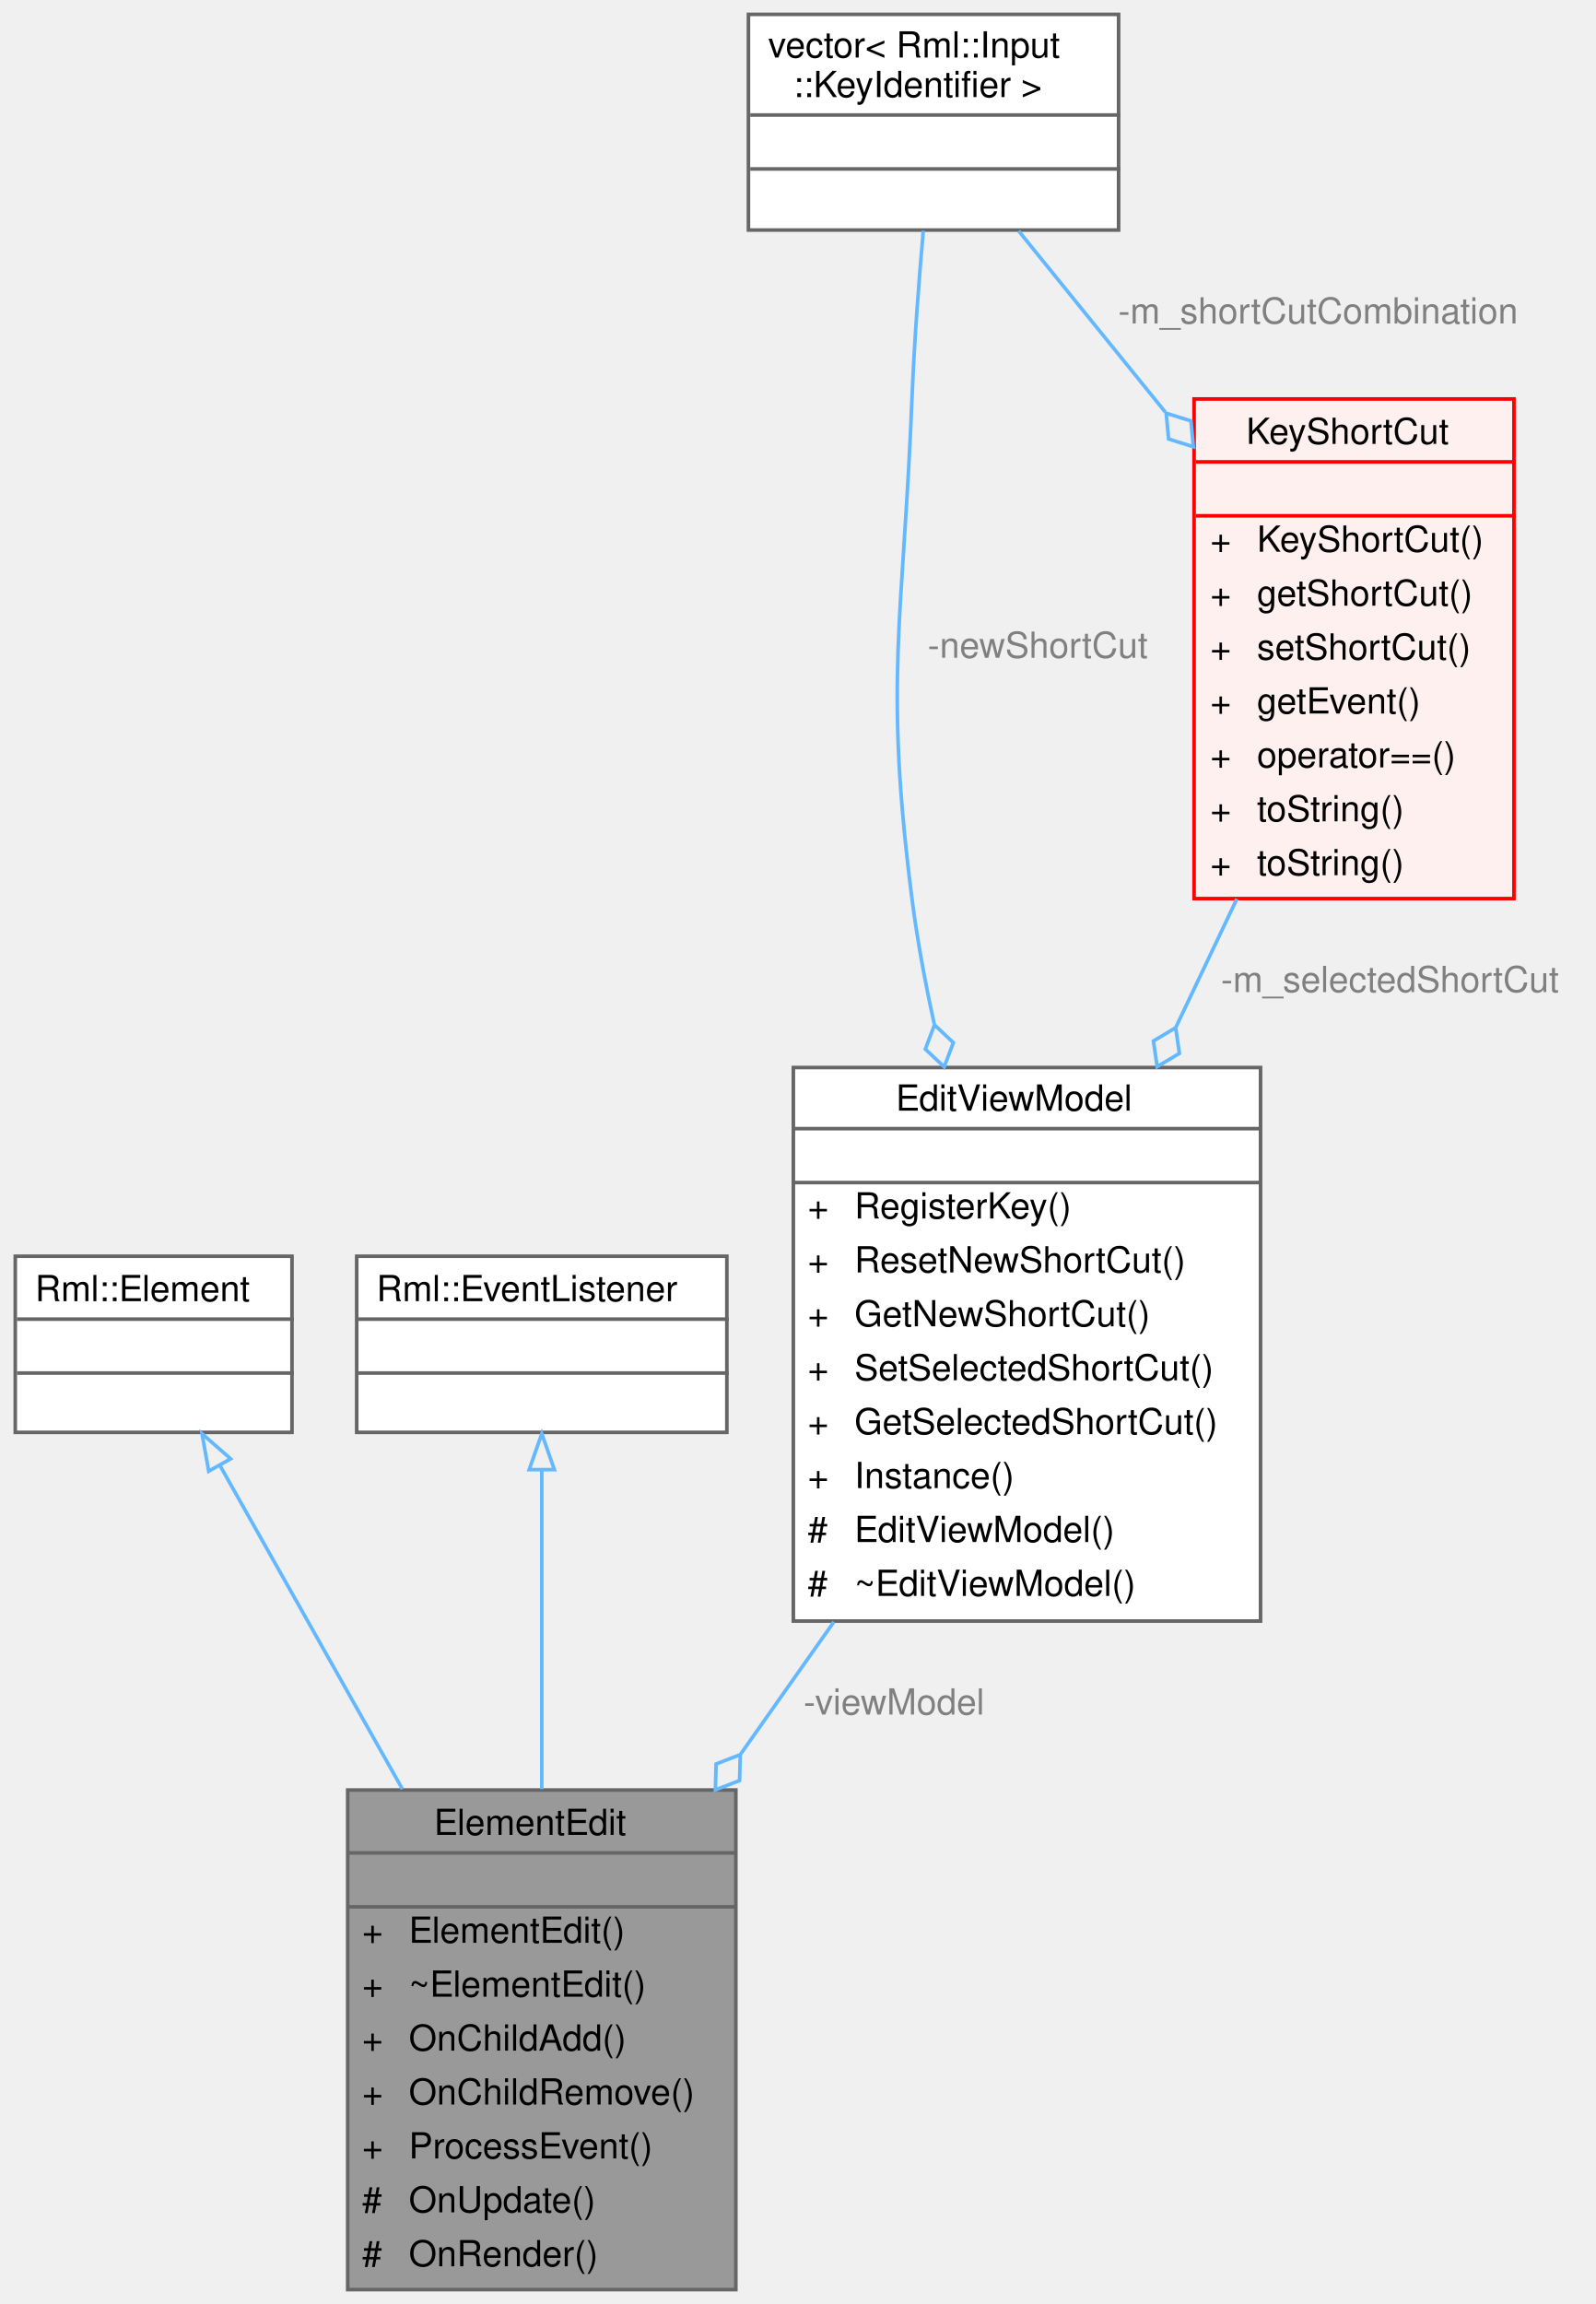
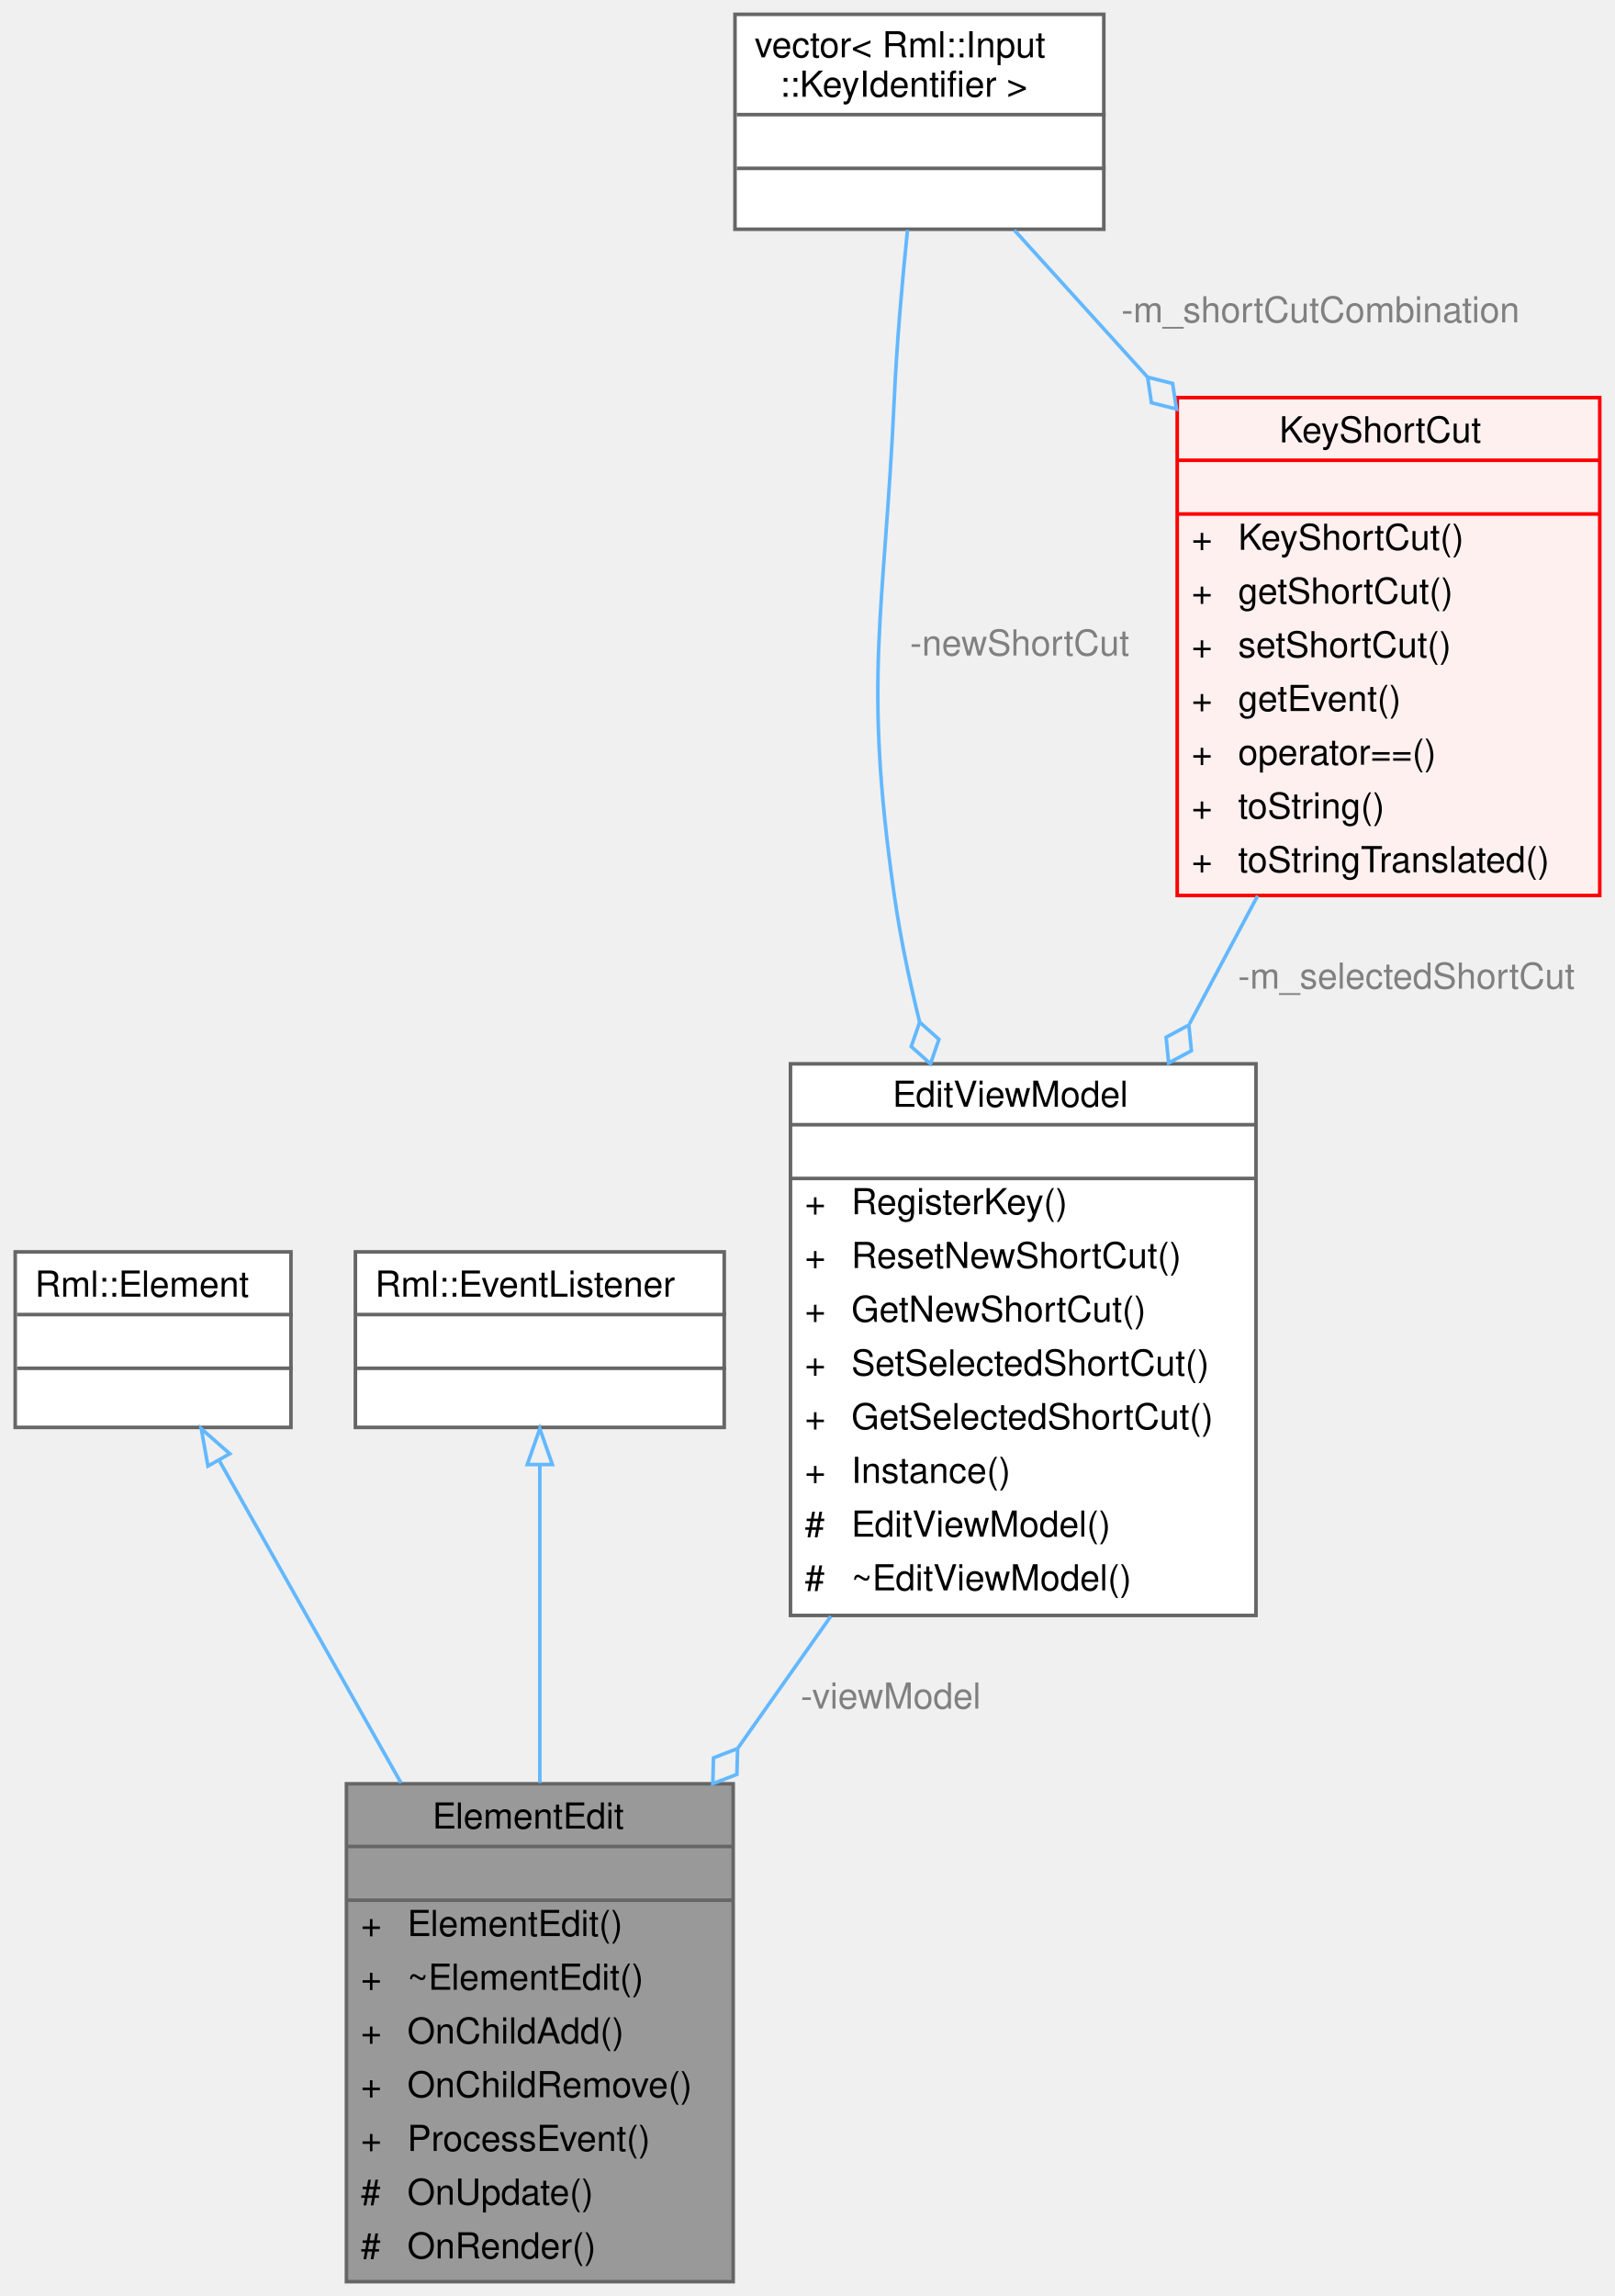
- <svg xmlns="http://www.w3.org/2000/svg" xmlns:xlink="http://www.w3.org/1999/xlink" width="444pt" height="641pt" viewBox="0.00 0.00 443.50 641.00">
+ <svg xmlns="http://www.w3.org/2000/svg" xmlns:xlink="http://www.w3.org/1999/xlink" width="451pt" height="641pt" viewBox="0.00 0.00 450.50 641.00">
  <g id="graph0" class="graph" transform="scale(1 1) rotate(0) translate(4 637)">
    <g id="Node000001" class="node">
      <g id="a_Node000001">
        <a xlink:title=" ">
          <polygon fill="#999999" stroke="transparent" points="200.5,-139 92.5,-139 92.5,0 200.5,0 200.5,-139" />
          <text text-anchor="start" x="116.5" y="-126.5" font-family="Helvetica,sans-Serif" font-size="10.00">ElementEdit</text>
          <text text-anchor="start" x="144.5" y="-111.5" font-family="Helvetica,sans-Serif" font-size="10.00"> </text>
          <text text-anchor="start" x="96.5" y="-96.5" font-family="Helvetica,sans-Serif" font-size="10.00">+</text>
          <text text-anchor="start" x="109.5" y="-96.5" font-family="Helvetica,sans-Serif" font-size="10.00">ElementEdit()</text>
          <text text-anchor="start" x="96.5" y="-81.5" font-family="Helvetica,sans-Serif" font-size="10.00">+</text>
          <text text-anchor="start" x="109.5" y="-81.5" font-family="Helvetica,sans-Serif" font-size="10.00">~ElementEdit()</text>
          <text text-anchor="start" x="96.5" y="-66.5" font-family="Helvetica,sans-Serif" font-size="10.00">+</text>
          <text text-anchor="start" x="109.5" y="-66.5" font-family="Helvetica,sans-Serif" font-size="10.00">OnChildAdd()</text>
          <text text-anchor="start" x="96.5" y="-51.5" font-family="Helvetica,sans-Serif" font-size="10.00">+</text>
          <text text-anchor="start" x="109.5" y="-51.5" font-family="Helvetica,sans-Serif" font-size="10.00">OnChildRemove()</text>
          <text text-anchor="start" x="96.5" y="-36.5" font-family="Helvetica,sans-Serif" font-size="10.00">+</text>
          <text text-anchor="start" x="109.5" y="-36.5" font-family="Helvetica,sans-Serif" font-size="10.00">ProcessEvent()</text>
          <text text-anchor="start" x="96.5" y="-21.5" font-family="Helvetica,sans-Serif" font-size="10.00">#</text>
          <text text-anchor="start" x="109.5" y="-21.5" font-family="Helvetica,sans-Serif" font-size="10.00">OnUpdate()</text>
          <text text-anchor="start" x="96.5" y="-6.5" font-family="Helvetica,sans-Serif" font-size="10.00">#</text>
          <text text-anchor="start" x="109.5" y="-6.5" font-family="Helvetica,sans-Serif" font-size="10.00">OnRender()</text>
          <polygon fill="#666666" stroke="#666666" points="92.5,-121.5 92.5,-121.5 200.5,-121.5 200.5,-121.5 92.5,-121.5" />
          <polygon fill="#666666" stroke="#666666" points="92.5,-106.5 92.5,-106.5 200.5,-106.5 200.5,-106.5 92.5,-106.5" />
          <polygon fill="none" stroke="#666666" points="92.5,0 92.5,-139 200.5,-139 200.5,0 92.5,0" />
        </a>
      </g>
    </g>
    <g id="Node000002" class="node">
      <g id="a_Node000002">
        <a xlink:title=" ">
          <polygon fill="white" stroke="transparent" points="77,-287.5 0,-287.5 0,-238.5 77,-238.5 77,-287.5" />
          <text text-anchor="start" x="5.5" y="-275" font-family="Helvetica,sans-Serif" font-size="10.00">Rml::Element</text>
          <text text-anchor="start" x="37" y="-260" font-family="Helvetica,sans-Serif" font-size="10.00"> </text>
          <text text-anchor="start" x="37" y="-245" font-family="Helvetica,sans-Serif" font-size="10.00"> </text>
          <polygon fill="#666666" stroke="#666666" points="0.5,-270 0.5,-270 77.5,-270 77.5,-270 0.5,-270" />
          <polygon fill="#666666" stroke="#666666" points="0.5,-255 0.5,-255 77.5,-255 77.5,-255 0.5,-255" />
          <polygon fill="none" stroke="#666666" points="0,-238.5 0,-287.5 77,-287.5 77,-238.5 0,-238.5" />
        </a>
      </g>
    </g>
    <g id="edge1_Node000001_Node000002" class="edge">
      <g id="a_edge1_Node000001_Node000002">
        <a xlink:title=" ">
          <path fill="none" stroke="#63b8ff" d="M57,-229.2C70.9,-204.55 90.45,-169.89 107.73,-139.25" />
          <polygon fill="none" stroke="#63b8ff" points="53.82,-227.7 51.96,-238.13 59.92,-231.14 53.82,-227.7" />
        </a>
      </g>
    </g>
    <g id="Node000003" class="node">
      <g id="a_Node000003">
        <a xlink:title=" ">
          <polygon fill="white" stroke="transparent" points="198,-287.5 95,-287.5 95,-238.5 198,-238.5 198,-287.5" />
          <text text-anchor="start" x="100.5" y="-275" font-family="Helvetica,sans-Serif" font-size="10.00">Rml::EventListener</text>
          <text text-anchor="start" x="145" y="-260" font-family="Helvetica,sans-Serif" font-size="10.00"> </text>
          <text text-anchor="start" x="145" y="-245" font-family="Helvetica,sans-Serif" font-size="10.00"> </text>
          <polygon fill="#666666" stroke="#666666" points="95.5,-270 95.5,-270 198.5,-270 198.5,-270 95.5,-270" />
          <polygon fill="#666666" stroke="#666666" points="95.5,-255 95.5,-255 198.5,-255 198.5,-255 95.5,-255" />
          <polygon fill="none" stroke="#666666" points="95,-238.5 95,-287.5 198,-287.5 198,-238.5 95,-238.5" />
        </a>
      </g>
    </g>
    <g id="edge2_Node000001_Node000003" class="edge">
      <g id="a_edge2_Node000001_Node000003">
        <a xlink:title=" ">
          <path fill="none" stroke="#63b8ff" d="M146.5,-227.89C146.5,-203.33 146.5,-169.35 146.5,-139.25" />
          <polygon fill="none" stroke="#63b8ff" points="143,-228.13 146.5,-238.13 150,-228.13 143,-228.13" />
        </a>
      </g>
    </g>
    <g id="Node000004" class="node">
      <g id="a_Node000004">
        <a xlink:href="classEditViewModel.html" target="_top" xlink:title=" ">
          <polygon fill="white" stroke="transparent" points="346.5,-340 216.5,-340 216.5,-186 346.5,-186 346.5,-340" />
          <text text-anchor="start" x="245" y="-328" font-family="Helvetica,sans-Serif" font-size="10.00">EditViewModel</text>
          <text text-anchor="start" x="279.5" y="-313" font-family="Helvetica,sans-Serif" font-size="10.00"> </text>
          <text text-anchor="start" x="220.5" y="-298" font-family="Helvetica,sans-Serif" font-size="10.00">+</text>
          <text text-anchor="start" x="233.5" y="-298" font-family="Helvetica,sans-Serif" font-size="10.00">RegisterKey()</text>
          <text text-anchor="start" x="220.5" y="-283" font-family="Helvetica,sans-Serif" font-size="10.00">+</text>
          <text text-anchor="start" x="233.5" y="-283" font-family="Helvetica,sans-Serif" font-size="10.00">ResetNewShortCut()</text>
          <text text-anchor="start" x="220.5" y="-268" font-family="Helvetica,sans-Serif" font-size="10.00">+</text>
          <text text-anchor="start" x="233.5" y="-268" font-family="Helvetica,sans-Serif" font-size="10.00">GetNewShortCut()</text>
          <text text-anchor="start" x="220.5" y="-253" font-family="Helvetica,sans-Serif" font-size="10.00">+</text>
          <text text-anchor="start" x="233.5" y="-253" font-family="Helvetica,sans-Serif" font-size="10.00">SetSelectedShortCut()</text>
          <text text-anchor="start" x="220.5" y="-238" font-family="Helvetica,sans-Serif" font-size="10.00">+</text>
          <text text-anchor="start" x="233.5" y="-238" font-family="Helvetica,sans-Serif" font-size="10.00">GetSelectedShortCut()</text>
          <text text-anchor="start" x="220.5" y="-223" font-family="Helvetica,sans-Serif" font-size="10.00">+</text>
          <text text-anchor="start" x="233.5" y="-223" font-family="Helvetica,sans-Serif" font-size="10.00">Instance()</text>
          <text text-anchor="start" x="220.5" y="-208" font-family="Helvetica,sans-Serif" font-size="10.00">#</text>
          <text text-anchor="start" x="233.5" y="-208" font-family="Helvetica,sans-Serif" font-size="10.00">EditViewModel()</text>
          <text text-anchor="start" x="220.5" y="-193" font-family="Helvetica,sans-Serif" font-size="10.00">#</text>
          <text text-anchor="start" x="233.5" y="-193" font-family="Helvetica,sans-Serif" font-size="10.00">~EditViewModel()</text>
          <polygon fill="#666666" stroke="#666666" points="216.5,-323 216.5,-323 346.5,-323 346.5,-323 216.5,-323" />
          <polygon fill="#666666" stroke="#666666" points="216.5,-308 216.5,-308 346.5,-308 346.5,-308 216.5,-308" />
          <polygon fill="none" stroke="#666666" points="216.5,-186 216.5,-340 346.5,-340 346.5,-186 216.5,-186" />
        </a>
      </g>
    </g>
    <g id="edge3_Node000001_Node000004" class="edge">
      <g id="a_edge3_Node000001_Node000004">
        <a xlink:title=" ">
          <path fill="none" stroke="#63b8ff" d="M227.76,-185.76C219.25,-173.7 210.45,-161.21 201.91,-149.1" />
          <polygon fill="none" stroke="#63b8ff" points="201.73,-148.84 195,-146.24 194.81,-139.03 201.54,-141.63 201.73,-148.84" />
        </a>
      </g>
      <text text-anchor="middle" x="244.5" y="-160" font-family="Helvetica,sans-Serif" font-size="10.00" fill="grey"> -viewModel</text>
    </g>
    <g id="Node000005" class="node">
      <g id="a_Node000005">
        <a xlink:title=" ">
-           <polygon fill="white" stroke="transparent" points="307,-633 204,-633 204,-573 307,-573 307,-633" />
-           <text text-anchor="start" x="209.5" y="-621" font-family="Helvetica,sans-Serif" font-size="10.00">vector&lt; Rml::Input</text>
-           <text text-anchor="start" x="216.5" y="-610" font-family="Helvetica,sans-Serif" font-size="10.00">::KeyIdentifier &gt;</text>
-           <text text-anchor="start" x="254" y="-595" font-family="Helvetica,sans-Serif" font-size="10.00"> </text>
-           <text text-anchor="start" x="254" y="-580" font-family="Helvetica,sans-Serif" font-size="10.00"> </text>
-           <polygon fill="#666666" stroke="#666666" points="204.5,-605 204.5,-605 307.5,-605 307.5,-605 204.5,-605" />
-           <polygon fill="#666666" stroke="#666666" points="204.5,-590 204.5,-590 307.5,-590 307.5,-590 204.5,-590" />
-           <polygon fill="none" stroke="#666666" points="204,-573 204,-633 307,-633 307,-573 204,-573" />
+           <polygon fill="white" stroke="transparent" points="304,-633 201,-633 201,-573 304,-573 304,-633" />
+           <text text-anchor="start" x="206.5" y="-621" font-family="Helvetica,sans-Serif" font-size="10.00">vector&lt; Rml::Input</text>
+           <text text-anchor="start" x="213.5" y="-610" font-family="Helvetica,sans-Serif" font-size="10.00">::KeyIdentifier &gt;</text>
+           <text text-anchor="start" x="251" y="-595" font-family="Helvetica,sans-Serif" font-size="10.00"> </text>
+           <text text-anchor="start" x="251" y="-580" font-family="Helvetica,sans-Serif" font-size="10.00"> </text>
+           <polygon fill="#666666" stroke="#666666" points="201.5,-605 201.5,-605 304.5,-605 304.5,-605 201.5,-605" />
+           <polygon fill="#666666" stroke="#666666" points="201.5,-590 201.5,-590 304.5,-590 304.5,-590 201.5,-590" />
+           <polygon fill="none" stroke="#666666" points="201,-573 201,-633 304,-633 304,-573 201,-573" />
        </a>
      </g>
    </g>
    <g id="edge4_Node000004_Node000005" class="edge">
      <g id="a_edge4_Node000004_Node000005">
        <a xlink:title=" ">
-           <path fill="none" stroke="#63b8ff" d="M252.65,-572.8C251.42,-558.68 250.11,-541.47 249.5,-526 247.07,-464.27 241.66,-448.28 249.5,-387 250.95,-375.63 253.14,-363.81 255.69,-352.19" />
-           <polygon fill="none" stroke="#63b8ff" points="255.77,-351.87 253.22,-345.12 258.47,-340.18 261.02,-346.92 255.77,-351.87" />
+           <path fill="none" stroke="#63b8ff" d="M249.18,-572.81C247.73,-558.69 246.21,-541.49 245.5,-526 242.66,-464.29 236.73,-448.15 245.5,-387 247.16,-375.44 249.65,-363.44 252.56,-351.68" />
+           <polygon fill="none" stroke="#63b8ff" points="252.58,-351.64 250.22,-344.82 255.6,-340.02 257.96,-346.84 252.58,-351.64" />
        </a>
      </g>
-       <text text-anchor="middle" x="284.5" y="-454" font-family="Helvetica,sans-Serif" font-size="10.00" fill="grey"> -newShortCut</text>
+       <text text-anchor="middle" x="280.5" y="-454" font-family="Helvetica,sans-Serif" font-size="10.00" fill="grey"> -newShortCut</text>
    </g>
    <g id="Node000006" class="node">
      <g id="a_Node000006">
        <a xlink:href="classKeyShortCut.html" target="_top" xlink:title=" ">
-           <polygon fill="#fff0f0" stroke="transparent" points="417,-526 328,-526 328,-387 417,-387 417,-526" />
-           <text text-anchor="start" x="342.5" y="-513.5" font-family="Helvetica,sans-Serif" font-size="10.00">KeyShortCut</text>
-           <text text-anchor="start" x="371" y="-498.5" font-family="Helvetica,sans-Serif" font-size="10.00"> </text>
-           <text text-anchor="start" x="332.5" y="-483.5" font-family="Helvetica,sans-Serif" font-size="10.00">+</text>
-           <text text-anchor="start" x="345.5" y="-483.5" font-family="Helvetica,sans-Serif" font-size="10.00">KeyShortCut()</text>
-           <text text-anchor="start" x="332.5" y="-468.5" font-family="Helvetica,sans-Serif" font-size="10.00">+</text>
-           <text text-anchor="start" x="345.5" y="-468.5" font-family="Helvetica,sans-Serif" font-size="10.00">getShortCut()</text>
-           <text text-anchor="start" x="332.5" y="-453.5" font-family="Helvetica,sans-Serif" font-size="10.00">+</text>
-           <text text-anchor="start" x="345.5" y="-453.5" font-family="Helvetica,sans-Serif" font-size="10.00">setShortCut()</text>
-           <text text-anchor="start" x="332.5" y="-438.5" font-family="Helvetica,sans-Serif" font-size="10.00">+</text>
-           <text text-anchor="start" x="345.5" y="-438.5" font-family="Helvetica,sans-Serif" font-size="10.00">getEvent()</text>
-           <text text-anchor="start" x="332.5" y="-423.5" font-family="Helvetica,sans-Serif" font-size="10.00">+</text>
-           <text text-anchor="start" x="345.5" y="-423.5" font-family="Helvetica,sans-Serif" font-size="10.00">operator==()</text>
-           <text text-anchor="start" x="332.5" y="-408.5" font-family="Helvetica,sans-Serif" font-size="10.00">+</text>
-           <text text-anchor="start" x="345.5" y="-408.5" font-family="Helvetica,sans-Serif" font-size="10.00">toString()</text>
-           <text text-anchor="start" x="332.5" y="-393.5" font-family="Helvetica,sans-Serif" font-size="10.00">+</text>
-           <text text-anchor="start" x="345.5" y="-393.5" font-family="Helvetica,sans-Serif" font-size="10.00">toString()</text>
-           <polygon fill="red" stroke="red" points="328.5,-508.5 328.5,-508.5 417.5,-508.5 417.5,-508.5 328.5,-508.5" />
-           <polygon fill="red" stroke="red" points="328.5,-493.5 328.5,-493.5 417.5,-493.5 417.5,-493.5 328.5,-493.5" />
-           <polygon fill="none" stroke="red" points="328,-387 328,-526 417,-526 417,-387 328,-387" />
+           <polygon fill="#fff0f0" stroke="transparent" points="442.5,-526 324.5,-526 324.5,-387 442.5,-387 442.5,-526" />
+           <text text-anchor="start" x="353" y="-513.5" font-family="Helvetica,sans-Serif" font-size="10.00">KeyShortCut</text>
+           <text text-anchor="start" x="381.5" y="-498.5" font-family="Helvetica,sans-Serif" font-size="10.00"> </text>
+           <text text-anchor="start" x="328.5" y="-483.5" font-family="Helvetica,sans-Serif" font-size="10.00">+</text>
+           <text text-anchor="start" x="341.5" y="-483.5" font-family="Helvetica,sans-Serif" font-size="10.00">KeyShortCut()</text>
+           <text text-anchor="start" x="328.5" y="-468.5" font-family="Helvetica,sans-Serif" font-size="10.00">+</text>
+           <text text-anchor="start" x="341.5" y="-468.5" font-family="Helvetica,sans-Serif" font-size="10.00">getShortCut()</text>
+           <text text-anchor="start" x="328.5" y="-453.5" font-family="Helvetica,sans-Serif" font-size="10.00">+</text>
+           <text text-anchor="start" x="341.5" y="-453.5" font-family="Helvetica,sans-Serif" font-size="10.00">setShortCut()</text>
+           <text text-anchor="start" x="328.5" y="-438.5" font-family="Helvetica,sans-Serif" font-size="10.00">+</text>
+           <text text-anchor="start" x="341.5" y="-438.5" font-family="Helvetica,sans-Serif" font-size="10.00">getEvent()</text>
+           <text text-anchor="start" x="328.5" y="-423.5" font-family="Helvetica,sans-Serif" font-size="10.00">+</text>
+           <text text-anchor="start" x="341.5" y="-423.5" font-family="Helvetica,sans-Serif" font-size="10.00">operator==()</text>
+           <text text-anchor="start" x="328.5" y="-408.5" font-family="Helvetica,sans-Serif" font-size="10.00">+</text>
+           <text text-anchor="start" x="341.5" y="-408.5" font-family="Helvetica,sans-Serif" font-size="10.00">toString()</text>
+           <text text-anchor="start" x="328.5" y="-393.5" font-family="Helvetica,sans-Serif" font-size="10.00">+</text>
+           <text text-anchor="start" x="341.5" y="-393.5" font-family="Helvetica,sans-Serif" font-size="10.00">toStringTranslated()</text>
+           <polygon fill="red" stroke="red" points="324.5,-508.5 324.5,-508.5 442.5,-508.5 442.5,-508.5 324.5,-508.5" />
+           <polygon fill="red" stroke="red" points="324.5,-493.5 324.5,-493.5 442.5,-493.5 442.5,-493.5 324.5,-493.5" />
+           <polygon fill="none" stroke="red" points="324.5,-387 324.5,-526 442.5,-526 442.5,-387 324.5,-387" />
        </a>
      </g>
    </g>
    <g id="edge6_Node000006_Node000005" class="edge">
      <g id="a_edge6_Node000006_Node000005">
        <a xlink:title=" ">
-           <path fill="none" stroke="#63b8ff" d="M279.18,-572.76C290.95,-558.22 305.69,-540.02 319.94,-522.41" />
-           <polygon fill="none" stroke="#63b8ff" points="320.24,-522.04 320.91,-514.86 327.8,-512.71 327.13,-519.89 320.24,-522.04" />
+           <path fill="none" stroke="#63b8ff" d="M279.01,-572.76C289.84,-560.81 302.92,-546.39 316.09,-531.85" />
+           <polygon fill="none" stroke="#63b8ff" points="316.23,-531.7 317.3,-524.57 324.29,-522.81 323.22,-529.94 316.23,-531.7" />
        </a>
      </g>
-       <text text-anchor="middle" x="362.5" y="-547" font-family="Helvetica,sans-Serif" font-size="10.00" fill="grey"> -m_shortCutCombination</text>
+       <text text-anchor="middle" x="364.5" y="-547" font-family="Helvetica,sans-Serif" font-size="10.00" fill="grey"> -m_shortCutCombination</text>
    </g>
    <g id="edge5_Node000004_Node000006" class="edge">
      <g id="a_edge5_Node000004_Node000006">
        <a xlink:title=" ">
-           <path fill="none" stroke="#63b8ff" d="M339.9,-386.91C334.4,-375.32 328.62,-363.16 322.92,-351.17" />
-           <polygon fill="none" stroke="#63b8ff" points="322.88,-351.08 316.69,-347.38 317.73,-340.24 323.92,-343.94 322.88,-351.08" />
+           <path fill="none" stroke="#63b8ff" d="M346.96,-386.91C340.79,-375.32 334.31,-363.16 327.93,-351.17" />
+           <polygon fill="none" stroke="#63b8ff" points="327.75,-350.83 321.4,-347.42 322.11,-340.24 328.46,-343.65 327.75,-350.83" />
        </a>
      </g>
-       <text text-anchor="middle" x="382.5" y="-361" font-family="Helvetica,sans-Serif" font-size="10.00" fill="grey"> -m_selectedShortCut</text>
+       <text text-anchor="middle" x="388.5" y="-361" font-family="Helvetica,sans-Serif" font-size="10.00" fill="grey"> -m_selectedShortCut</text>
    </g>
  </g>
</svg>
